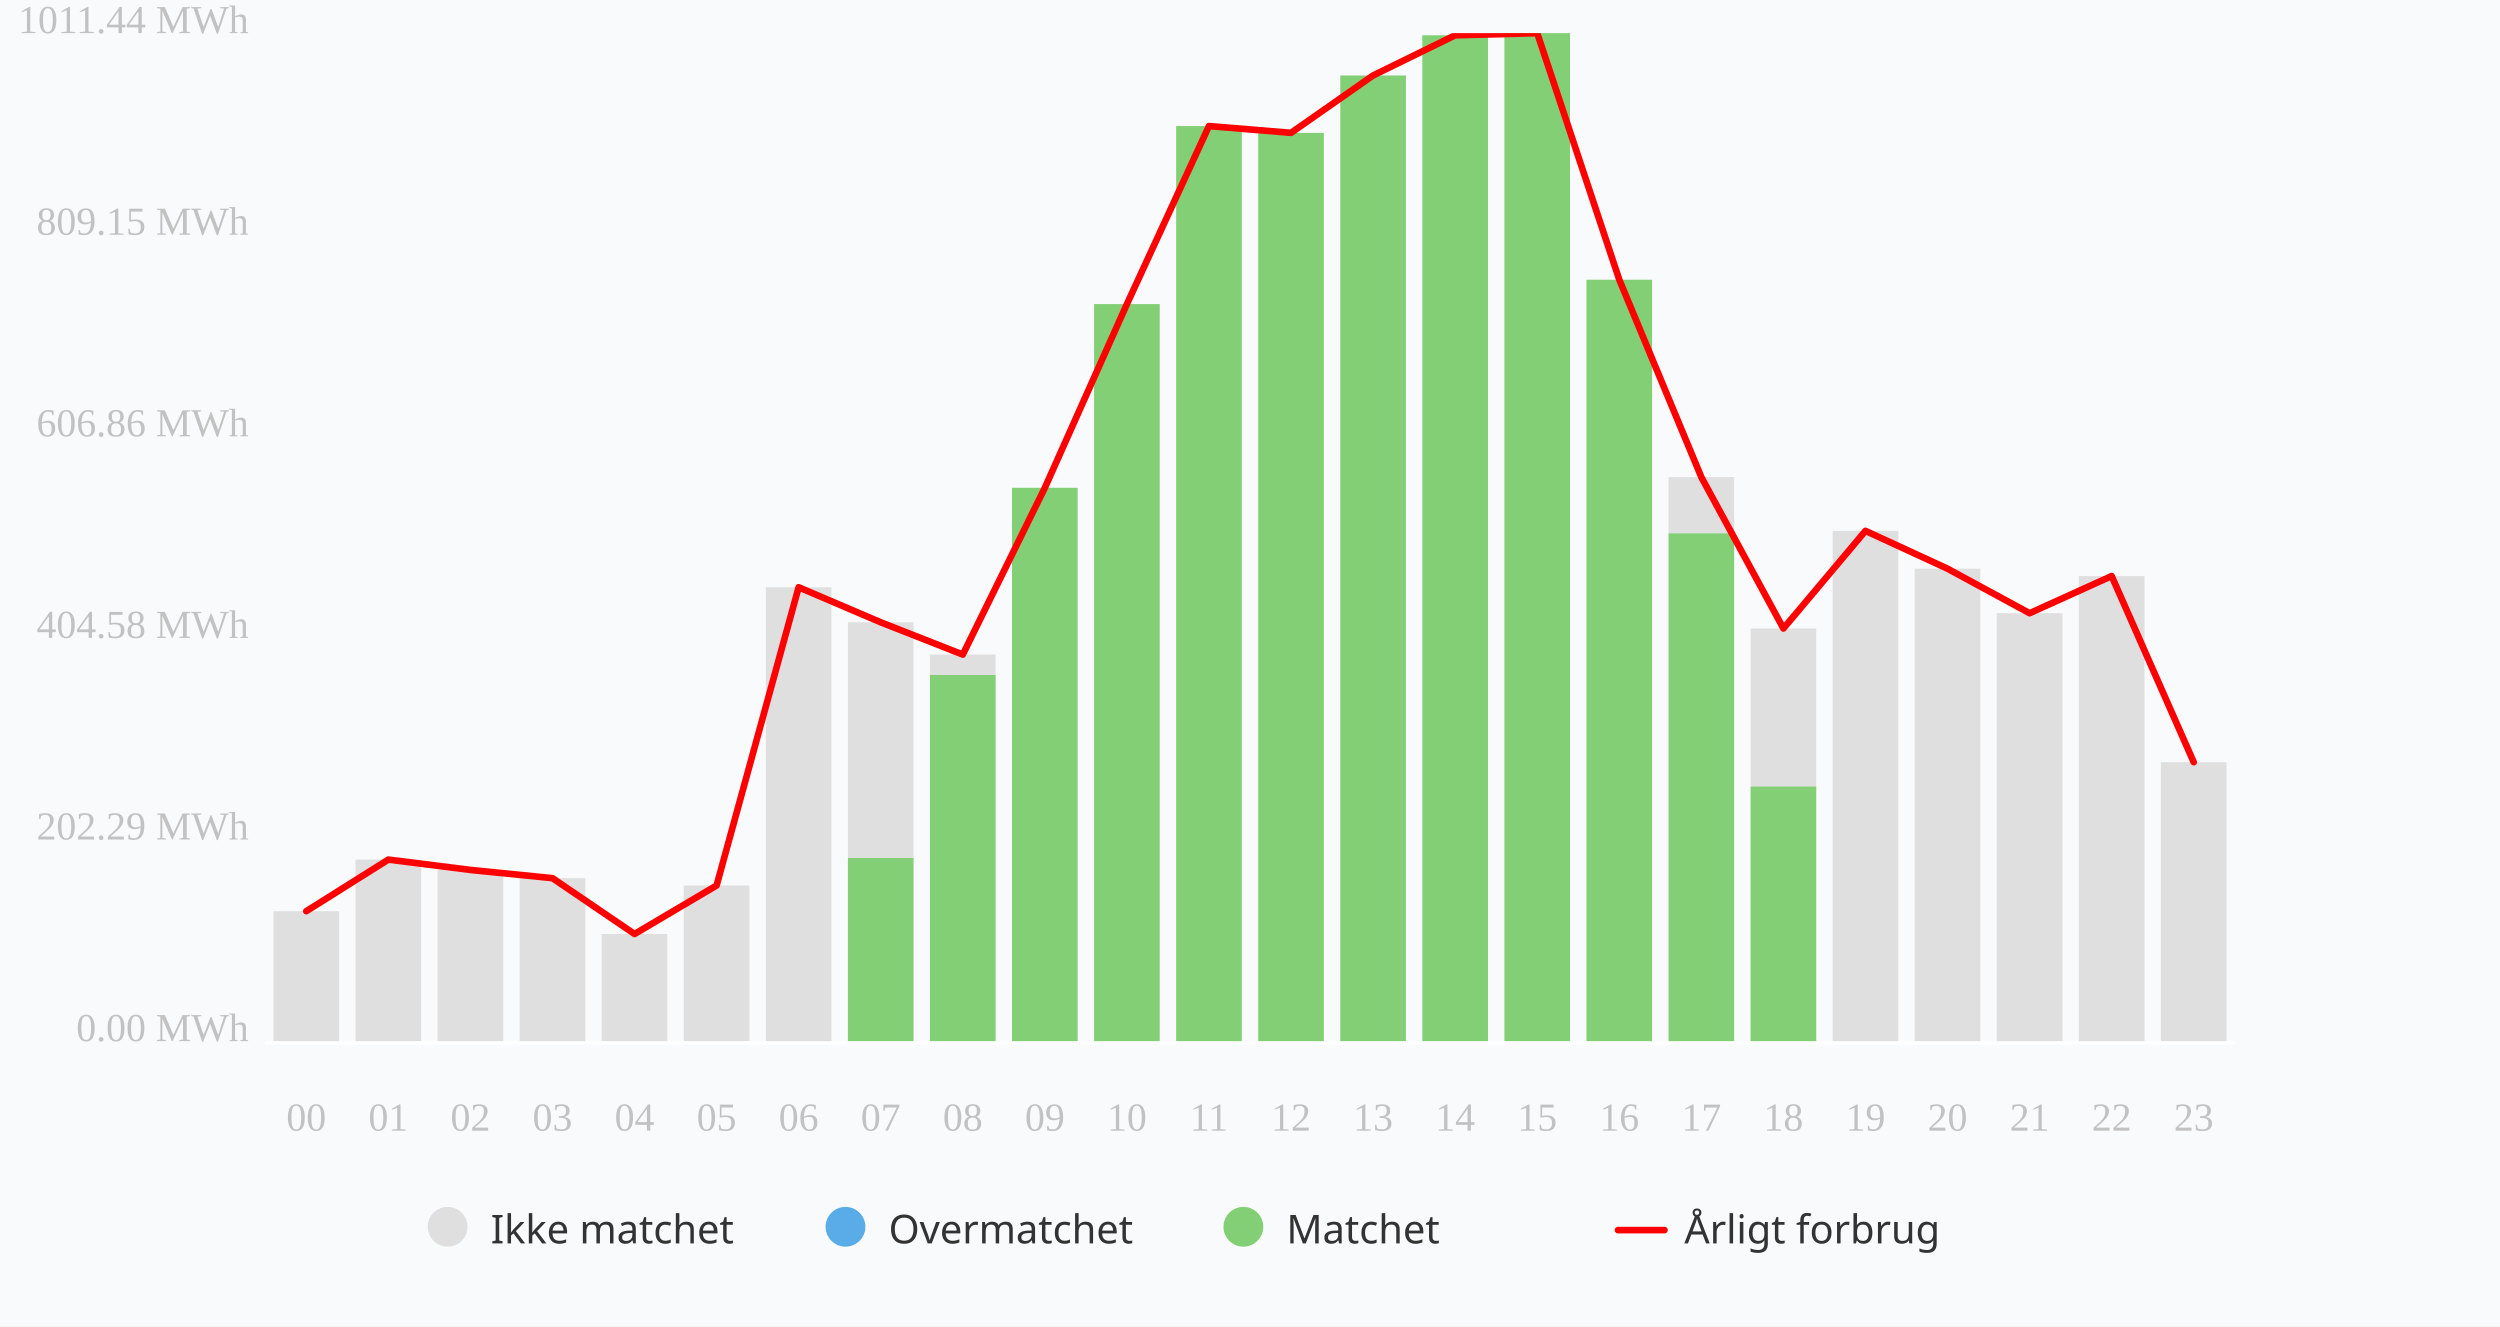
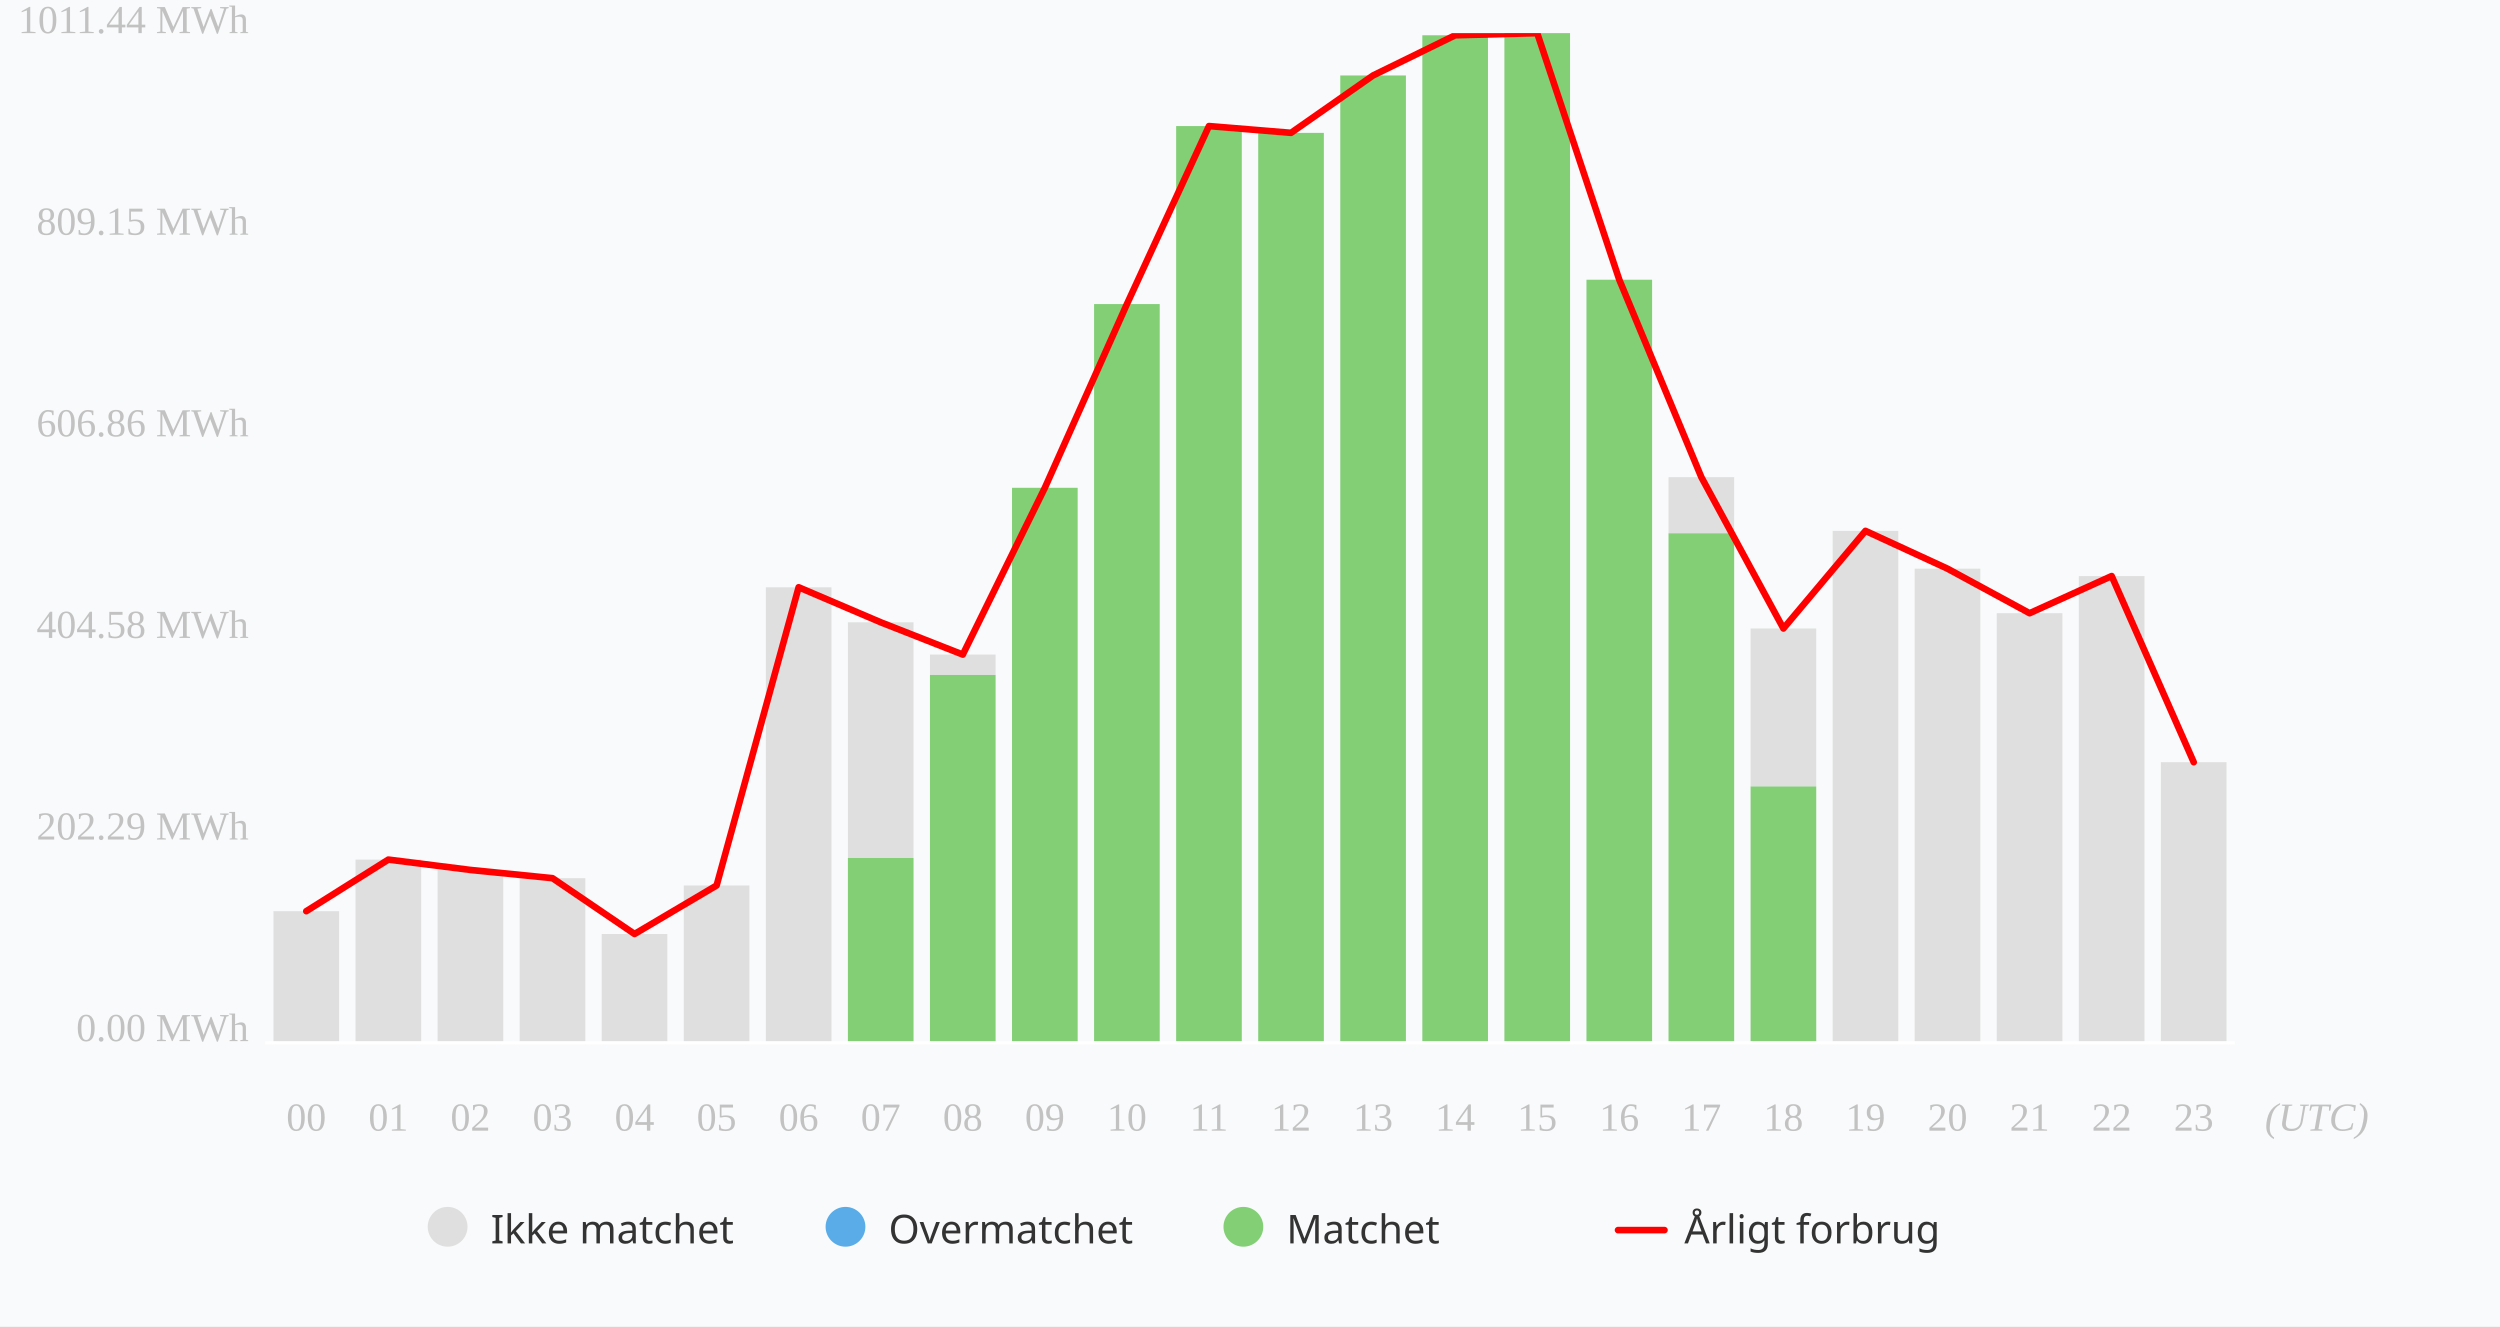
<svg xmlns="http://www.w3.org/2000/svg" class="highcharts-root" viewBox="0 0 754 400" preserveAspectRatio="xMidYMid meet" style="width: 100%; height: auto; display: block;" role="img">
  <defs>
    <filter id="drop-shadow">
      <feDropShadow dx="1" dy="1" flood-color="#000000" flood-opacity="0.75" stdDeviation="2.5" />
    </filter>
    <clipPath id="chart-area">
      <rect x="0" y="0" width="594" height="304" fill="none" />
    </clipPath>
  </defs>
  <rect fill="#F9FAFB" class="highcharts-background" x="0" y="0" width="754" height="400" rx="0" ry="0" />
  <g class="highcharts-grid highcharts-xaxis-grid" data-z-index="1">
    <path fill="none" stroke="#e6e6e6" stroke-width="0" data-z-index="1" class="highcharts-grid-line" d="M 80 10 L 80 314" opacity="1" />
    <path fill="none" stroke="#e6e6e6" stroke-width="0" data-z-index="1" class="highcharts-grid-line" d="M 104.75 10 L 104.75 314" opacity="1" />
    <path fill="none" stroke="#e6e6e6" stroke-width="0" data-z-index="1" class="highcharts-grid-line" d="M 129.5 10 L 129.5 314" opacity="1" />
    <path fill="none" stroke="#e6e6e6" stroke-width="0" data-z-index="1" class="highcharts-grid-line" d="M 154.25 10 L 154.25 314" opacity="1" />
    <path fill="none" stroke="#e6e6e6" stroke-width="0" data-z-index="1" class="highcharts-grid-line" d="M 179 10 L 179 314" opacity="1" />
    <path fill="none" stroke="#e6e6e6" stroke-width="0" data-z-index="1" class="highcharts-grid-line" d="M 203.75 10 L 203.75 314" opacity="1" />
    <path fill="none" stroke="#e6e6e6" stroke-width="0" data-z-index="1" class="highcharts-grid-line" d="M 228.5 10 L 228.5 314" opacity="1" />
    <path fill="none" stroke="#e6e6e6" stroke-width="0" data-z-index="1" class="highcharts-grid-line" d="M 253.25 10 L 253.25 314" opacity="1" />
    <path fill="none" stroke="#e6e6e6" stroke-width="0" data-z-index="1" class="highcharts-grid-line" d="M 278 10 L 278 314" opacity="1" />
    <path fill="none" stroke="#e6e6e6" stroke-width="0" data-z-index="1" class="highcharts-grid-line" d="M 302.75 10 L 302.75 314" opacity="1" />
    <path fill="none" stroke="#e6e6e6" stroke-width="0" data-z-index="1" class="highcharts-grid-line" d="M 327.5 10 L 327.5 314" opacity="1" />
    <path fill="none" stroke="#e6e6e6" stroke-width="0" data-z-index="1" class="highcharts-grid-line" d="M 352.25 10 L 352.25 314" opacity="1" />
    <path fill="none" stroke="#e6e6e6" stroke-width="0" data-z-index="1" class="highcharts-grid-line" d="M 377 10 L 377 314" opacity="1" />
    <path fill="none" stroke="#e6e6e6" stroke-width="0" data-z-index="1" class="highcharts-grid-line" d="M 401.75 10 L 401.75 314" opacity="1" />
    <path fill="none" stroke="#e6e6e6" stroke-width="0" data-z-index="1" class="highcharts-grid-line" d="M 426.5 10 L 426.5 314" opacity="1" />
    <path fill="none" stroke="#e6e6e6" stroke-width="0" data-z-index="1" class="highcharts-grid-line" d="M 451.25 10 L 451.25 314" opacity="1" />
    <path fill="none" stroke="#e6e6e6" stroke-width="0" data-z-index="1" class="highcharts-grid-line" d="M 476 10 L 476 314" opacity="1" />
    <path fill="none" stroke="#e6e6e6" stroke-width="0" data-z-index="1" class="highcharts-grid-line" d="M 500.75 10 L 500.75 314" opacity="1" />
    <path fill="none" stroke="#e6e6e6" stroke-width="0" data-z-index="1" class="highcharts-grid-line" d="M 525.5 10 L 525.5 314" opacity="1" />
    <path fill="none" stroke="#e6e6e6" stroke-width="0" data-z-index="1" class="highcharts-grid-line" d="M 550.25 10 L 550.25 314" opacity="1" />
    <path fill="none" stroke="#e6e6e6" stroke-width="0" data-z-index="1" class="highcharts-grid-line" d="M 575 10 L 575 314" opacity="1" />
    <path fill="none" stroke="#e6e6e6" stroke-width="0" data-z-index="1" class="highcharts-grid-line" d="M 599.75 10 L 599.75 314" opacity="1" />
    <path fill="none" stroke="#e6e6e6" stroke-width="0" data-z-index="1" class="highcharts-grid-line" d="M 624.5 10 L 624.5 314" opacity="1" />
    <path fill="none" stroke="#e6e6e6" stroke-width="0" data-z-index="1" class="highcharts-grid-line" d="M 649.25 10 L 649.25 314" opacity="1" />
    <path fill="none" stroke="#e6e6e6" stroke-width="0" data-z-index="1" class="highcharts-grid-line" d="M 674 10 L 674 314" opacity="1" />
  </g>
  <g class="highcharts-axis highcharts-xaxis" data-z-index="2">
    <path fill="none" class="highcharts-axis-line" stroke="#ffffff" stroke-width="1" d="M 80 314.5 L 674 314.5" />
  </g>
  <g class="highcharts-series-group" data-z-index="3" transform="translate(80,10)">
    <g class="highcharts-series highcharts-series-0 highcharts-column-series" data-z-index="0.1" opacity="1" clip-path="url(#chart-area)">
      <rect x="2.475" y="264.812" width="19.8" height="39.188" fill="#DFDFDF" />
      <rect x="27.225" y="249.254" width="19.8" height="54.746" fill="#DFDFDF" />
      <rect x="51.975" y="252.374" width="19.8" height="51.626" fill="#DFDFDF" />
      <rect x="76.725" y="254.855" width="19.8" height="49.145" fill="#DFDFDF" />
      <rect x="101.475" y="271.689" width="19.8" height="32.311" fill="#DFDFDF" />
      <rect x="126.225" y="257.061" width="19.8" height="46.939" fill="#DFDFDF" />
      <rect x="150.975" y="167.121" width="19.8" height="136.879" fill="#DFDFDF" />
      <rect x="175.725" y="177.684" width="19.8" height="71.092" fill="#DFDFDF" />
      <rect x="200.475" y="187.421" width="19.8" height="6.14" fill="#DFDFDF" />
      <rect x="423.225" y="133.912" width="19.8" height="16.925" fill="#DFDFDF" />
      <rect x="447.975" y="179.551" width="19.8" height="47.656" fill="#DFDFDF" />
      <rect x="472.725" y="150.112" width="19.8" height="153.888" fill="#DFDFDF" />
      <rect x="497.475" y="161.518" width="19.8" height="142.482" fill="#DFDFDF" />
      <rect x="522.225" y="174.944" width="19.8" height="129.056" fill="#DFDFDF" />
      <rect x="546.975" y="163.741" width="19.8" height="140.259" fill="#DFDFDF" />
      <rect x="571.725" y="219.871" width="19.8" height="84.129" fill="#DFDFDF" />
    </g>
    <g class="highcharts-series highcharts-series-1 highcharts-column-series" data-z-index="0.1" opacity="1" clip-path="url(#chart-area)" />
    <g class="highcharts-series highcharts-series-2 highcharts-column-series" data-z-index="0.1" opacity="1" clip-path="url(#chart-area)">
      <rect x="175.725" y="248.776" width="19.8" height="55.224" fill="#82CF76" />
      <rect x="200.475" y="193.561" width="19.8" height="110.439" fill="#82CF76" />
      <rect x="225.225" y="137.122" width="19.8" height="166.878" fill="#82CF76" />
      <rect x="249.975" y="81.713" width="19.8" height="222.287" fill="#82CF76" />
      <rect x="274.725" y="28.023" width="19.8" height="275.977" fill="#82CF76" />
      <rect x="299.475" y="30.065" width="19.8" height="273.935" fill="#82CF76" />
      <rect x="324.225" y="12.754" width="19.8" height="291.246" fill="#82CF76" />
      <rect x="348.975" y="0.641" width="19.8" height="303.359" fill="#82CF76" />
      <rect x="373.725" y="0" width="19.8" height="304" fill="#82CF76" />
      <rect x="398.475" y="74.362" width="19.8" height="229.638" fill="#82CF76" />
      <rect x="423.225" y="150.837" width="19.8" height="153.163" fill="#82CF76" />
      <rect x="447.975" y="227.207" width="19.8" height="76.793" fill="#82CF76" />
    </g>
    <g class="highcharts-series highcharts-series-3 highcharts-line-series" data-z-index="10" opacity="1" clip-path="url(#chart-area)">
      <path fill="none" class="highcharts-graph" d="M 12.375,264.812 37.125,249.254 61.875,252.374 86.625,254.855 111.375,271.689 136.125,257.061 160.875,167.121 185.625,177.684 210.375,187.421 235.125,137.122 259.875,81.713 284.625,28.023 309.375,30.065 334.125,12.754 358.875,0.641 383.625,0 408.375,74.362 433.125,133.912 457.875,179.551 482.625,150.112 507.375,161.518 532.125,174.944 556.875,163.741 581.625,219.871" stroke="#FF0000" stroke-width="2" stroke-linejoin="round" stroke-linecap="round" />
    </g>
  </g>
  <g class="highcharts-axis-labels highcharts-xaxis-labels" data-z-index="7">
    <text x="92.375" y="341" text-anchor="middle" style="cursor: default; font-size: 12px; fill: rgb(194,194,194);">00</text>
    <text x="117.125" y="341" text-anchor="middle" style="cursor: default; font-size: 12px; fill: rgb(194,194,194);">01</text>
    <text x="141.875" y="341" text-anchor="middle" style="cursor: default; font-size: 12px; fill: rgb(194,194,194);">02</text>
    <text x="166.625" y="341" text-anchor="middle" style="cursor: default; font-size: 12px; fill: rgb(194,194,194);">03</text>
    <text x="191.375" y="341" text-anchor="middle" style="cursor: default; font-size: 12px; fill: rgb(194,194,194);">04</text>
    <text x="216.125" y="341" text-anchor="middle" style="cursor: default; font-size: 12px; fill: rgb(194,194,194);">05</text>
    <text x="240.875" y="341" text-anchor="middle" style="cursor: default; font-size: 12px; fill: rgb(194,194,194);">06</text>
    <text x="265.625" y="341" text-anchor="middle" style="cursor: default; font-size: 12px; fill: rgb(194,194,194);">07</text>
    <text x="290.375" y="341" text-anchor="middle" style="cursor: default; font-size: 12px; fill: rgb(194,194,194);">08</text>
    <text x="315.125" y="341" text-anchor="middle" style="cursor: default; font-size: 12px; fill: rgb(194,194,194);">09</text>
    <text x="339.875" y="341" text-anchor="middle" style="cursor: default; font-size: 12px; fill: rgb(194,194,194);">10</text>
    <text x="364.625" y="341" text-anchor="middle" style="cursor: default; font-size: 12px; fill: rgb(194,194,194);">11</text>
    <text x="389.375" y="341" text-anchor="middle" style="cursor: default; font-size: 12px; fill: rgb(194,194,194);">12</text>
    <text x="414.125" y="341" text-anchor="middle" style="cursor: default; font-size: 12px; fill: rgb(194,194,194);">13</text>
    <text x="438.875" y="341" text-anchor="middle" style="cursor: default; font-size: 12px; fill: rgb(194,194,194);">14</text>
    <text x="463.625" y="341" text-anchor="middle" style="cursor: default; font-size: 12px; fill: rgb(194,194,194);">15</text>
    <text x="488.375" y="341" text-anchor="middle" style="cursor: default; font-size: 12px; fill: rgb(194,194,194);">16</text>
    <text x="513.125" y="341" text-anchor="middle" style="cursor: default; font-size: 12px; fill: rgb(194,194,194);">17</text>
    <text x="537.875" y="341" text-anchor="middle" style="cursor: default; font-size: 12px; fill: rgb(194,194,194);">18</text>
    <text x="562.625" y="341" text-anchor="middle" style="cursor: default; font-size: 12px; fill: rgb(194,194,194);">19</text>
    <text x="587.375" y="341" text-anchor="middle" style="cursor: default; font-size: 12px; fill: rgb(194,194,194);">20</text>
    <text x="612.125" y="341" text-anchor="middle" style="cursor: default; font-size: 12px; fill: rgb(194,194,194);">21</text>
    <text x="636.875" y="341" text-anchor="middle" style="cursor: default; font-size: 12px; fill: rgb(194,194,194);">22</text>
    <text x="661.625" y="341" text-anchor="middle" style="cursor: default; font-size: 12px; fill: rgb(194,194,194);">23</text>
+     <text x="698.75" y="341" text-anchor="middle" style="cursor: default; font-size: 12px; fill: rgb(194,194,194); font-style: italic;"> (UTC)</text>
  </g>
  <g class="highcharts-legend" data-z-index="7" transform="translate(119,355)">
    <rect fill="none" class="highcharts-legend-box" rx="0" ry="0" stroke="#999999" stroke-width="0" x="0" y="0" width="517" height="30" />
    <g data-z-index="1">
      <g>
        <g class="highcharts-legend-item highcharts-column-series" data-z-index="1" transform="translate(8,3)">
          <text x="21" y="17" text-anchor="start" data-z-index="2" style="font-size: 12px; font-family: OpenSansNormal; fill: rgb(51, 51, 51);">Ikke matchet</text>
          <rect x="2" y="6" rx="6" ry="6" width="12" height="12" fill="#DFDFDF" class="highcharts-point" data-z-index="3" />
        </g>
        <g class="highcharts-legend-item highcharts-column-series" data-z-index="1" transform="translate(128,3)">
          <text x="21" y="17" text-anchor="start" data-z-index="2" style="font-size: 12px; font-family: OpenSansNormal; fill: rgb(51, 51, 51);">Overmatchet</text>
          <rect x="2" y="6" rx="6" ry="6" width="12" height="12" fill="#59ACE8" class="highcharts-point" data-z-index="3" />
        </g>
        <g class="highcharts-legend-item highcharts-column-series" data-z-index="1" transform="translate(248,3)">
          <text x="21" y="17" text-anchor="start" data-z-index="2" style="font-size: 12px; font-family: OpenSansNormal; fill: rgb(51, 51, 51);">Matchet</text>
          <rect x="2" y="6" rx="6" ry="6" width="12" height="12" fill="#82CF76" class="highcharts-point" data-z-index="3" />
        </g>
        <g class="highcharts-legend-item highcharts-line-series" data-z-index="1" transform="translate(368,3)">
          <path fill="none" class="highcharts-graph" stroke-width="2" stroke-linecap="round" d="M 1 13 L 15 13" stroke="#FF0000" />
          <text x="21" y="17" text-anchor="start" data-z-index="2" style="font-size: 12px; font-family: OpenSansNormal; fill: rgb(51, 51, 51);">Årligt forbrug</text>
        </g>
      </g>
    </g>
  </g>
  <g class="highcharts-axis-labels highcharts-yaxis-labels" data-z-index="7">
    <text x="75" y="314" text-anchor="end" style="font-size: 12px; fill: rgb(194,194,194);">0.00 MWh</text>
    <text x="75" y="253.2" text-anchor="end" style="font-size: 12px; fill: rgb(194,194,194);">202.29 MWh</text>
    <text x="75" y="192.4" text-anchor="end" style="font-size: 12px; fill: rgb(194,194,194);">404.58 MWh</text>
    <text x="75" y="131.6" text-anchor="end" style="font-size: 12px; fill: rgb(194,194,194);">606.86 MWh</text>
    <text x="75" y="70.8" text-anchor="end" style="font-size: 12px; fill: rgb(194,194,194);">809.15 MWh</text>
    <text x="75" y="10" text-anchor="end" style="font-size: 12px; fill: rgb(194,194,194);">1011.44 MWh</text>
  </g>
  <g class="highcharts-axis highcharts-yaxis-left">
    <line x1="80" y1="10" x2="80" y2="314" stroke="FFA500" stroke-width="2" />
  </g>
</svg>
